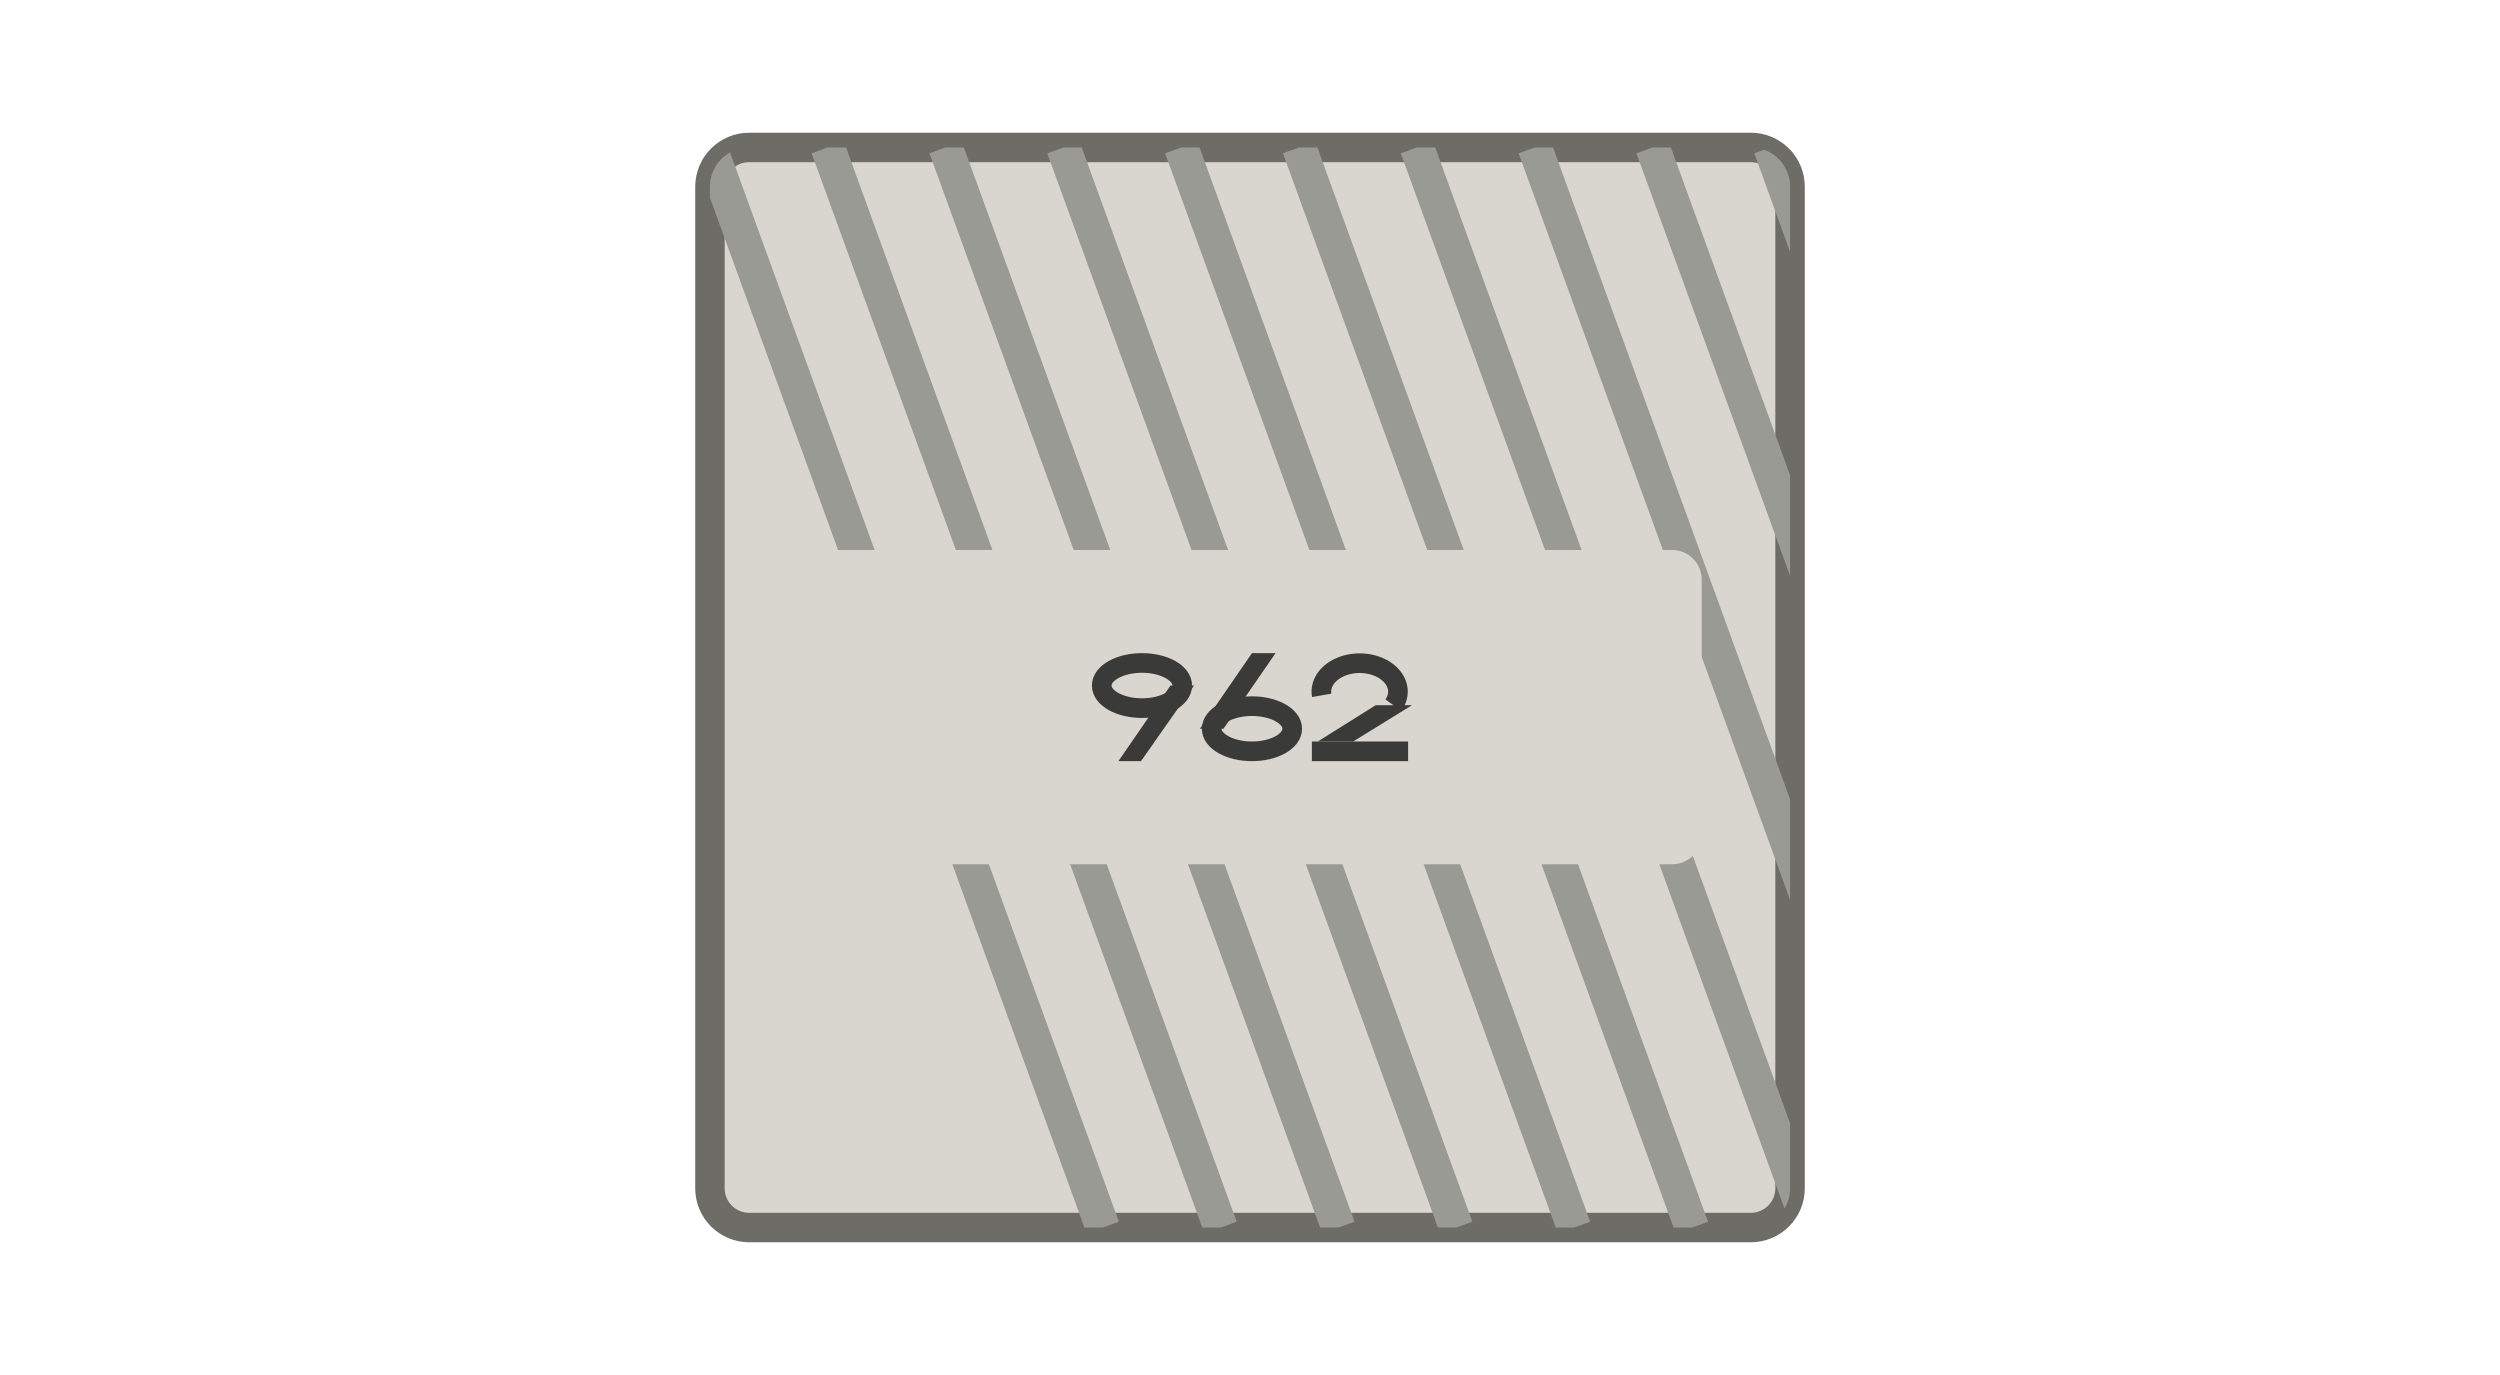
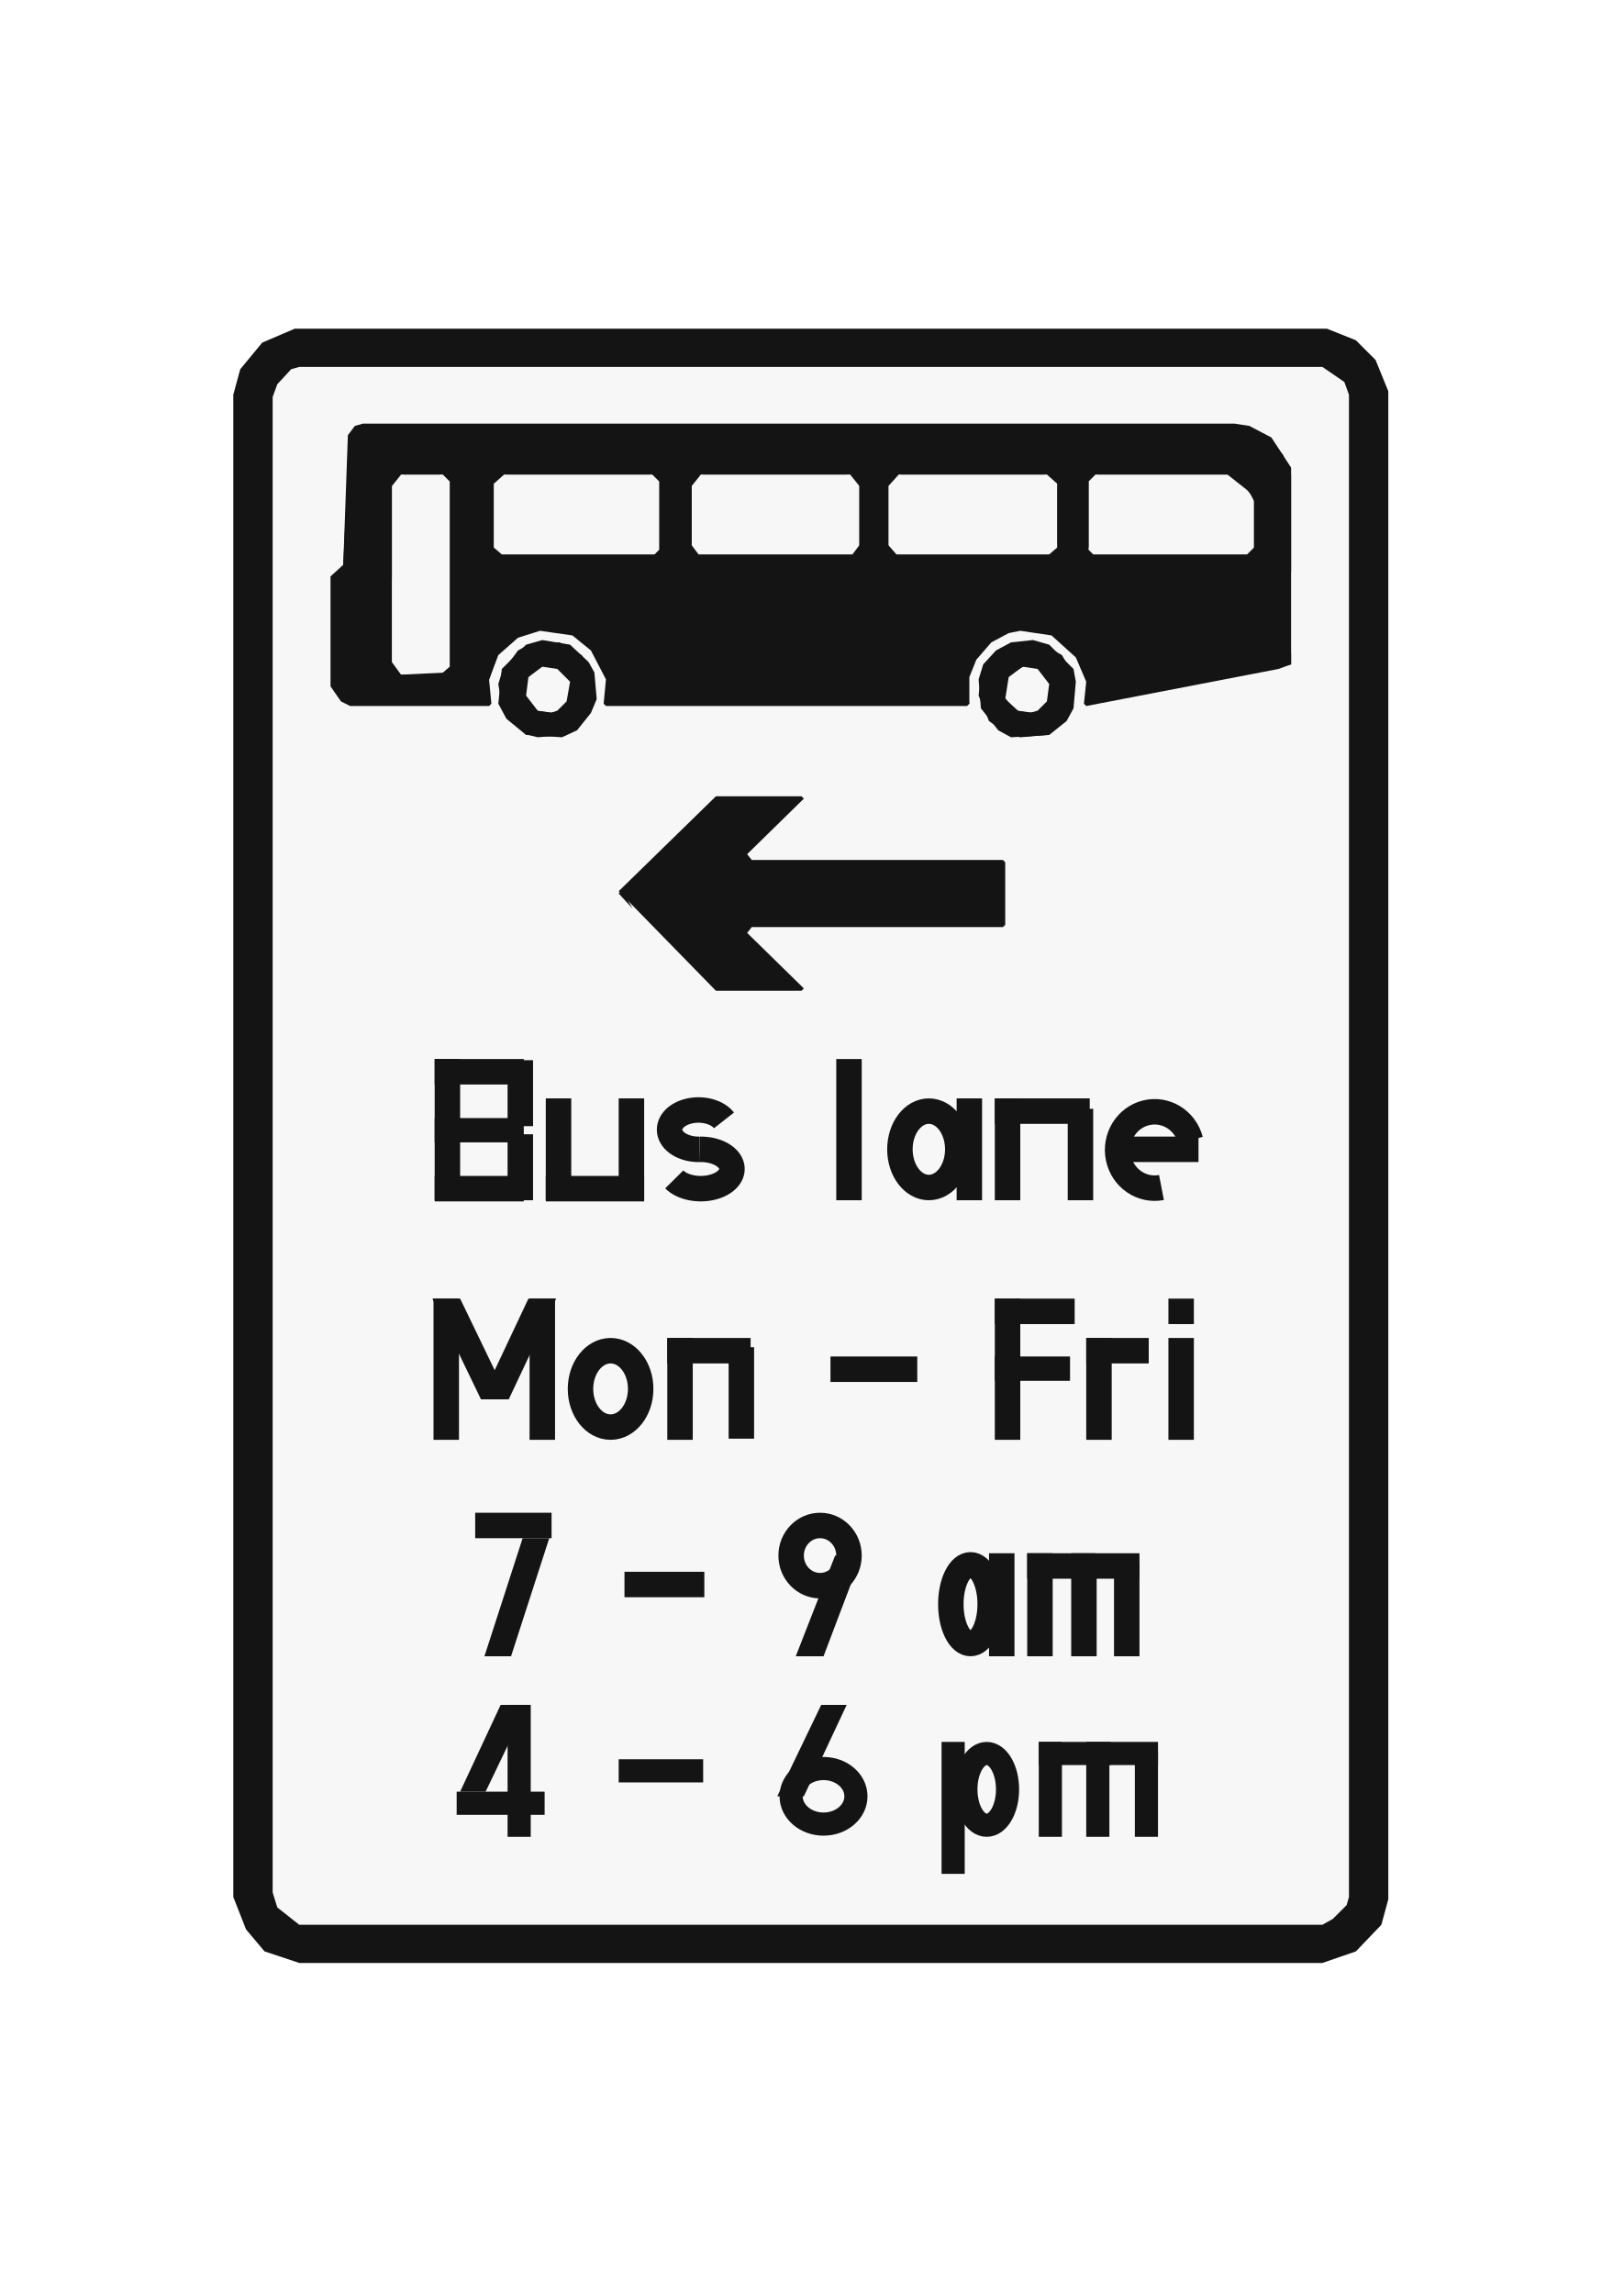
- <svg xmlns="http://www.w3.org/2000/svg" viewBox="-1.273 -0.7 2.546 1.4" width="160" height="88" role="img">
-   <g data-placeholder="1">
-     <rect x="-0.55" y="-0.55" width="1.10" height="1.10" rx="0.04" fill="#D8D6CE" stroke="#6E6C66" stroke-width="0.03" />
-     <clipPath id="ph962">
-       <rect x="-0.55" y="-0.55" width="1.10" height="1.10" rx="0.04" />
-     </clipPath>
-     <g clip-path="url(#ph962)">
-       <line x1="-0.550" y1="-0.55" x2="-0.150" y2="0.55" stroke="#9A9A94" stroke-width="0.035" />
-       <line x1="-0.430" y1="-0.55" x2="-0.030" y2="0.55" stroke="#9A9A94" stroke-width="0.035" />
-       <line x1="-0.310" y1="-0.55" x2="0.090" y2="0.55" stroke="#9A9A94" stroke-width="0.035" />
-       <line x1="-0.190" y1="-0.55" x2="0.210" y2="0.55" stroke="#9A9A94" stroke-width="0.035" />
-       <line x1="-0.070" y1="-0.55" x2="0.330" y2="0.55" stroke="#9A9A94" stroke-width="0.035" />
-       <line x1="0.050" y1="-0.55" x2="0.450" y2="0.55" stroke="#9A9A94" stroke-width="0.035" />
-       <line x1="0.170" y1="-0.55" x2="0.570" y2="0.55" stroke="#9A9A94" stroke-width="0.035" />
-       <line x1="0.290" y1="-0.55" x2="0.690" y2="0.55" stroke="#9A9A94" stroke-width="0.035" />
-       <line x1="0.410" y1="-0.55" x2="0.810" y2="0.55" stroke="#9A9A94" stroke-width="0.035" />
-       <line x1="0.530" y1="-0.55" x2="0.930" y2="0.55" stroke="#9A9A94" stroke-width="0.035" />
-     </g>
-     <rect x="-0.46" y="-0.14" width="0.92" height="0.32" rx="0.03" fill="#D8D6CE" />
-     <ellipse cx="-0.11" cy="-0.002" rx="0.041" ry="0.023" fill="none" stroke="#3A3A38" stroke-width="0.02" stroke-linecap="butt" />
-     <polygon points="-0.081,-0.002 -0.057,-0.002 -0.111,0.075 -0.134,0.075" fill="#3A3A38" />
-     <ellipse cx="0.002" cy="0.042" rx="0.041" ry="0.023" fill="none" stroke="#3A3A38" stroke-width="0.02" stroke-linecap="butt" />
-     <polygon points="0.002,-0.035 0.026,-0.035 -0.027,0.042 -0.051,0.042" fill="#3A3A38" />
-     <path d="M 0.146 0.018 A 0.039 0.029 0 1 0 0.073 0.008" fill="none" stroke="#3A3A38" stroke-width="0.02" stroke-linecap="butt" stroke-linejoin="miter" />
-     <polygon points="0.128,0.018 0.165,0.018 0.105,0.055 0.069,0.055" fill="#3A3A38" />
-     <rect x="0.063" y="0.055" width="0.098" height="0.02" fill="#3A3A38" />
-   </g>
+ <svg xmlns="http://www.w3.org/2000/svg" viewBox="-0.7 -0.991 1.4 1.982" width="160" height="226" role="img">
+   <rect x="-0.5" y="-0.707" width="1.0" height="1.415" fill="none" />
+   <path d="M-0.475,-0.695 -0.494,-0.672 -0.5,-0.65 -0.5,0.648 -0.489,0.676 -0.473,0.695 -0.443,0.705 0.441,0.705 0.47,0.695 0.492,0.672 0.498,0.65 0.498,-0.653 0.487,-0.68 0.47,-0.697 0.445,-0.707 -0.447,-0.707Z" fill="#141414" fill-rule="evenodd" />
+   <path d="M0.182,-0.415 0.17,-0.406 0.167,-0.387 0.178,-0.377 0.188,-0.375 0.195,-0.377 0.203,-0.385 0.205,-0.4 0.195,-0.413ZM-0.233,-0.415 -0.245,-0.406 -0.247,-0.39 -0.237,-0.377 -0.226,-0.375 -0.22,-0.377 -0.212,-0.385 -0.209,-0.402 -0.22,-0.413ZM0.239,-0.575 0.239,-0.516 0.243,-0.512 0.376,-0.512 0.382,-0.518 0.382,-0.558 0.378,-0.566 0.359,-0.581 0.245,-0.581ZM0.066,-0.571 0.066,-0.52 0.073,-0.512 0.205,-0.512 0.212,-0.518 0.212,-0.573 0.203,-0.581 0.075,-0.581ZM-0.104,-0.571 -0.104,-0.52 -0.098,-0.512 0.035,-0.512 0.041,-0.52 0.041,-0.571 0.033,-0.581 -0.096,-0.581ZM-0.275,-0.573 -0.275,-0.518 -0.268,-0.512 -0.136,-0.512 -0.132,-0.516 -0.132,-0.575 -0.138,-0.581 -0.266,-0.581ZM-0.355,-0.581 -0.363,-0.571 -0.363,-0.419 -0.355,-0.408 -0.321,-0.408 -0.313,-0.415 -0.313,-0.575 -0.319,-0.581ZM-0.45,-0.672 -0.462,-0.659 -0.466,-0.648 -0.466,0.644 -0.462,0.657 -0.443,0.672 0.441,0.672 0.45,0.667 0.462,0.655 0.464,0.648 0.464,-0.65 0.46,-0.661 0.441,-0.674 -0.443,-0.674ZM-0.167,-0.221 -0.083,-0.303 -0.009,-0.303 -0.007,-0.301 -0.056,-0.253 -0.052,-0.248 0.165,-0.248 0.167,-0.246 0.167,-0.192 0.165,-0.19 -0.052,-0.19 -0.056,-0.185 -0.007,-0.137 -0.009,-0.135 -0.083,-0.135ZM0.172,-0.436 0.191,-0.438 0.205,-0.434 0.226,-0.413 0.228,-0.402 0.226,-0.379 0.22,-0.368 0.205,-0.356 0.172,-0.354 0.161,-0.36 0.146,-0.379 0.144,-0.404 0.148,-0.417 0.159,-0.429ZM-0.247,-0.434 -0.233,-0.438 -0.209,-0.434 -0.193,-0.419 -0.188,-0.41 -0.186,-0.387 -0.191,-0.375 -0.203,-0.36 -0.216,-0.354 -0.247,-0.356 -0.264,-0.37 -0.271,-0.383 -0.268,-0.413ZM-0.401,-0.615 -0.395,-0.623 -0.388,-0.625 0.365,-0.625 0.378,-0.623 0.397,-0.613 0.414,-0.587 0.414,-0.417 0.403,-0.413 0.237,-0.381 0.235,-0.383 0.237,-0.402 0.228,-0.423 0.207,-0.442 0.18,-0.446 0.17,-0.444 0.155,-0.436 0.142,-0.421 0.136,-0.406 0.136,-0.383 0.134,-0.381 -0.178,-0.381 -0.18,-0.383 -0.178,-0.404 -0.191,-0.429 -0.207,-0.442 -0.235,-0.446 -0.254,-0.44 -0.271,-0.425 -0.279,-0.404 -0.277,-0.383 -0.279,-0.381 -0.399,-0.381 -0.407,-0.385 -0.416,-0.398 -0.416,-0.493 -0.405,-0.503Z" fill="#F7F7F7" fill-rule="evenodd" />
+   <path d="M-0.458,0.663 -0.458,0.669 -0.452,0.669ZM-0.041,-0.168 -0.039,-0.154 -0.043,-0.145 -0.054,-0.137 -0.009,-0.137ZM0.165,-0.202 0.155,-0.192 0.165,-0.192ZM-0.157,-0.23 -0.167,-0.219 -0.155,-0.206 -0.159,-0.213ZM0.155,-0.246 0.165,-0.236 0.165,-0.246ZM-0.041,-0.27 -0.009,-0.301 -0.054,-0.301 -0.043,-0.293 -0.039,-0.284ZM0.237,-0.394 0.237,-0.383 0.256,-0.385 0.249,-0.385ZM0.134,-0.394 0.123,-0.383 0.136,-0.383ZM-0.178,-0.398 -0.178,-0.383 -0.165,-0.383 -0.176,-0.392ZM0.414,-0.427 0.405,-0.415 0.414,-0.417ZM-0.273,-0.421 -0.287,-0.417 -0.298,-0.419 -0.31,-0.432 -0.31,-0.419 -0.315,-0.41 -0.357,-0.408 -0.357,-0.4 -0.361,-0.392 -0.372,-0.383 -0.279,-0.383 -0.281,-0.398ZM0.17,-0.434 0.15,-0.419 0.146,-0.408 0.144,-0.39 0.153,-0.368 0.17,-0.356 0.18,-0.354 0.203,-0.356 0.222,-0.373 0.226,-0.381 0.226,-0.408 0.216,-0.425 0.197,-0.436ZM0.186,-0.417 0.197,-0.413 0.207,-0.398 0.203,-0.383 0.193,-0.375 0.176,-0.377 0.165,-0.39 0.165,-0.4 0.17,-0.408ZM-0.245,-0.434 -0.254,-0.429 -0.268,-0.41 -0.271,-0.4 -0.268,-0.381 -0.264,-0.373 -0.245,-0.356 -0.237,-0.354 -0.212,-0.356 -0.191,-0.377 -0.188,-0.383 -0.191,-0.413 -0.199,-0.425 -0.218,-0.436ZM-0.228,-0.417 -0.218,-0.413 -0.209,-0.404 -0.207,-0.398 -0.212,-0.383 -0.222,-0.375 -0.239,-0.377 -0.249,-0.392 -0.247,-0.404 -0.239,-0.413ZM0.041,-0.573 0.041,-0.518 0.054,-0.522 0.066,-0.518 0.066,-0.573 0.054,-0.568ZM-0.313,-0.573 -0.31,-0.571 -0.31,-0.507 -0.298,-0.52 -0.287,-0.522 -0.275,-0.518 -0.275,-0.573 -0.283,-0.566 -0.294,-0.564 -0.304,-0.566ZM0.212,-0.575 0.212,-0.518 0.224,-0.522 0.239,-0.518 0.239,-0.575 0.226,-0.571ZM-0.132,-0.575 -0.13,-0.573 -0.13,-0.518 -0.117,-0.522 -0.104,-0.518 -0.104,-0.575 -0.117,-0.571ZM-0.401,-0.587 -0.405,-0.503 -0.388,-0.509 -0.378,-0.507 -0.365,-0.497 -0.363,-0.49 -0.363,-0.573 -0.376,-0.568 -0.386,-0.571 -0.399,-0.581ZM0.241,-0.623 0.252,-0.615 0.256,-0.606 0.256,-0.594 0.247,-0.581 0.361,-0.581 0.369,-0.577 0.382,-0.56 0.382,-0.516 0.403,-0.512 0.412,-0.503 0.414,-0.497 0.414,-0.581 0.407,-0.598 0.395,-0.613 0.374,-0.623ZM0.07,-0.623 0.081,-0.615 0.085,-0.606 0.085,-0.594 0.077,-0.581 0.201,-0.581 0.193,-0.594 0.193,-0.606 0.197,-0.615 0.207,-0.623ZM-0.1,-0.623 -0.089,-0.615 -0.085,-0.606 -0.085,-0.594 -0.094,-0.581 0.03,-0.581 0.022,-0.594 0.022,-0.606 0.026,-0.615 0.037,-0.623ZM-0.271,-0.623 -0.26,-0.615 -0.256,-0.606 -0.256,-0.594 -0.264,-0.581 -0.14,-0.581 -0.148,-0.594 -0.148,-0.606 -0.144,-0.615 -0.134,-0.623ZM-0.359,-0.623 -0.348,-0.615 -0.344,-0.606 -0.344,-0.594 -0.353,-0.581 -0.321,-0.581 -0.33,-0.594 -0.33,-0.606 -0.325,-0.615 -0.315,-0.623Z" fill="#141414" fill-rule="evenodd" />
+   <rect x="-0.326" y="-0.076" width="0.022" height="0.122" fill="#141414" />
+   <rect x="-0.326" y="-0.076" width="0.077" height="0.022" fill="#141414" />
+   <rect x="-0.326" y="-0.025" width="0.077" height="0.021" fill="#141414" />
+   <rect x="-0.326" y="0.025" width="0.077" height="0.022" fill="#141414" />
+   <rect x="-0.263" y="-0.075" width="0.022" height="0.057" fill="#141414" />
+   <rect x="-0.263" y="-0.011" width="0.022" height="0.057" fill="#141414" />
+   <rect x="-0.23" y="-0.042" width="0.022" height="0.088" fill="#141414" />
+   <rect x="-0.167" y="-0.042" width="0.022" height="0.088" fill="#141414" />
+   <rect x="-0.23" y="0.025" width="0.085" height="0.022" fill="#141414" />
+   <path d="M -0.076 -0.023 A 0.025 0.017 0 1 0 -0.097 0.002" fill="none" stroke="#141414" stroke-width="0.022" stroke-linecap="butt" stroke-linejoin="miter" />
+   <path d="M -0.119 0.028 A 0.027 0.017 0 1 0 -0.097 0.002" fill="none" stroke="#141414" stroke-width="0.022" stroke-linecap="butt" stroke-linejoin="miter" />
+   <rect x="0.021" y="-0.076" width="0.022" height="0.122" fill="#141414" />
+   <ellipse cx="0.101" cy="0.002" rx="0.025" ry="0.033" fill="none" stroke="#141414" stroke-width="0.022" stroke-linecap="butt" />
+   <rect x="0.125" y="-0.042" width="0.022" height="0.088" fill="#141414" />
+   <rect x="0.158" y="-0.042" width="0.022" height="0.088" fill="#141414" />
+   <rect x="0.158" y="-0.042" width="0.082" height="0.022" fill="#141414" />
+   <rect x="0.221" y="-0.033" width="0.022" height="0.079" fill="#141414" />
+   <path d="M 0.327 -0.006 A 0.032 0.033 0 1 0 0.302 0.035" fill="none" stroke="#141414" stroke-width="0.022" stroke-linecap="butt" stroke-linejoin="miter" />
+   <rect x="0.258" y="-0.009" width="0.076" height="0.022" fill="#141414" />
+   <rect x="-0.327" y="0.131" width="0.022" height="0.122" fill="#141414" />
+   <rect x="-0.244" y="0.131" width="0.022" height="0.122" fill="#141414" />
+   <polygon points="-0.328,0.131 -0.304,0.131 -0.262,0.218 -0.286,0.218" fill="#141414" />
+   <polygon points="-0.245,0.131 -0.221,0.131 -0.262,0.218 -0.286,0.218" fill="#141414" />
+   <ellipse cx="-0.174" cy="0.209" rx="0.026" ry="0.033" fill="none" stroke="#141414" stroke-width="0.022" stroke-linecap="butt" />
+   <rect x="-0.125" y="0.165" width="0.022" height="0.088" fill="#141414" />
+   <rect x="-0.125" y="0.165" width="0.072" height="0.022" fill="#141414" />
+   <rect x="-0.072" y="0.173" width="0.022" height="0.079" fill="#141414" />
+   <rect x="0.016" y="0.181" width="0.075" height="0.022" fill="#141414" />
+   <rect x="0.158" y="0.131" width="0.022" height="0.122" fill="#141414" />
+   <rect x="0.158" y="0.131" width="0.069" height="0.022" fill="#141414" />
+   <rect x="0.158" y="0.181" width="0.065" height="0.021" fill="#141414" />
+   <rect x="0.237" y="0.165" width="0.022" height="0.088" fill="#141414" />
+   <rect x="0.237" y="0.165" width="0.054" height="0.022" fill="#141414" />
+   <rect x="0.308" y="0.165" width="0.022" height="0.088" fill="#141414" />
+   <rect x="0.308" y="0.131" width="0.022" height="0.022" fill="#141414" />
+   <rect x="-0.291" y="0.316" width="0.066" height="0.022" fill="#141414" />
+   <polygon points="-0.25,0.338 -0.227,0.338 -0.26,0.44 -0.283,0.44" fill="#141414" />
+   <rect x="-0.162" y="0.367" width="0.069" height="0.022" fill="#141414" />
+   <ellipse cx="0.007" cy="0.353" rx="0.025" ry="0.026" fill="none" stroke="#141414" stroke-width="0.022" stroke-linecap="butt" />
+   <polygon points="0.02,0.353 0.043,0.353 0.01,0.44 -0.014,0.44" fill="#141414" />
+   <ellipse cx="0.137" cy="0.395" rx="0.017" ry="0.034" fill="none" stroke="#141414" stroke-width="0.022" stroke-linecap="butt" />
+   <rect x="0.153" y="0.351" width="0.022" height="0.089" fill="#141414" />
+   <rect x="0.186" y="0.351" width="0.022" height="0.089" fill="#141414" />
+   <rect x="0.186" y="0.351" width="0.059" height="0.022" fill="#141414" />
+   <rect x="0.224" y="0.359" width="0.022" height="0.081" fill="#141414" />
+   <rect x="0.224" y="0.351" width="0.059" height="0.022" fill="#141414" />
+   <rect x="0.261" y="0.359" width="0.022" height="0.081" fill="#141414" />
+   <rect x="-0.263" y="0.482" width="0.02" height="0.114" fill="#141414" />
+   <polygon points="-0.269,0.482 -0.246,0.482 -0.282,0.557 -0.304,0.557" fill="#141414" />
+   <rect x="-0.307" y="0.557" width="0.076" height="0.02" fill="#141414" />
+   <rect x="-0.167" y="0.529" width="0.073" height="0.02" fill="#141414" />
+   <ellipse cx="0.01" cy="0.561" rx="0.028" ry="0.024" fill="none" stroke="#141414" stroke-width="0.02" stroke-linecap="butt" />
+   <polygon points="0.008,0.482 0.03,0.482 -0.007,0.561 -0.03,0.561" fill="#141414" />
+   <rect x="0.112" y="0.514" width="0.02" height="0.114" fill="#141414" />
+   <ellipse cx="0.151" cy="0.555" rx="0.018" ry="0.031" fill="none" stroke="#141414" stroke-width="0.02" stroke-linecap="butt" />
+   <rect x="0.196" y="0.514" width="0.02" height="0.082" fill="#141414" />
+   <rect x="0.196" y="0.514" width="0.062" height="0.02" fill="#141414" />
+   <rect x="0.237" y="0.522" width="0.02" height="0.074" fill="#141414" />
+   <rect x="0.237" y="0.514" width="0.062" height="0.02" fill="#141414" />
+   <rect x="0.279" y="0.522" width="0.02" height="0.074" fill="#141414" />
</svg>
